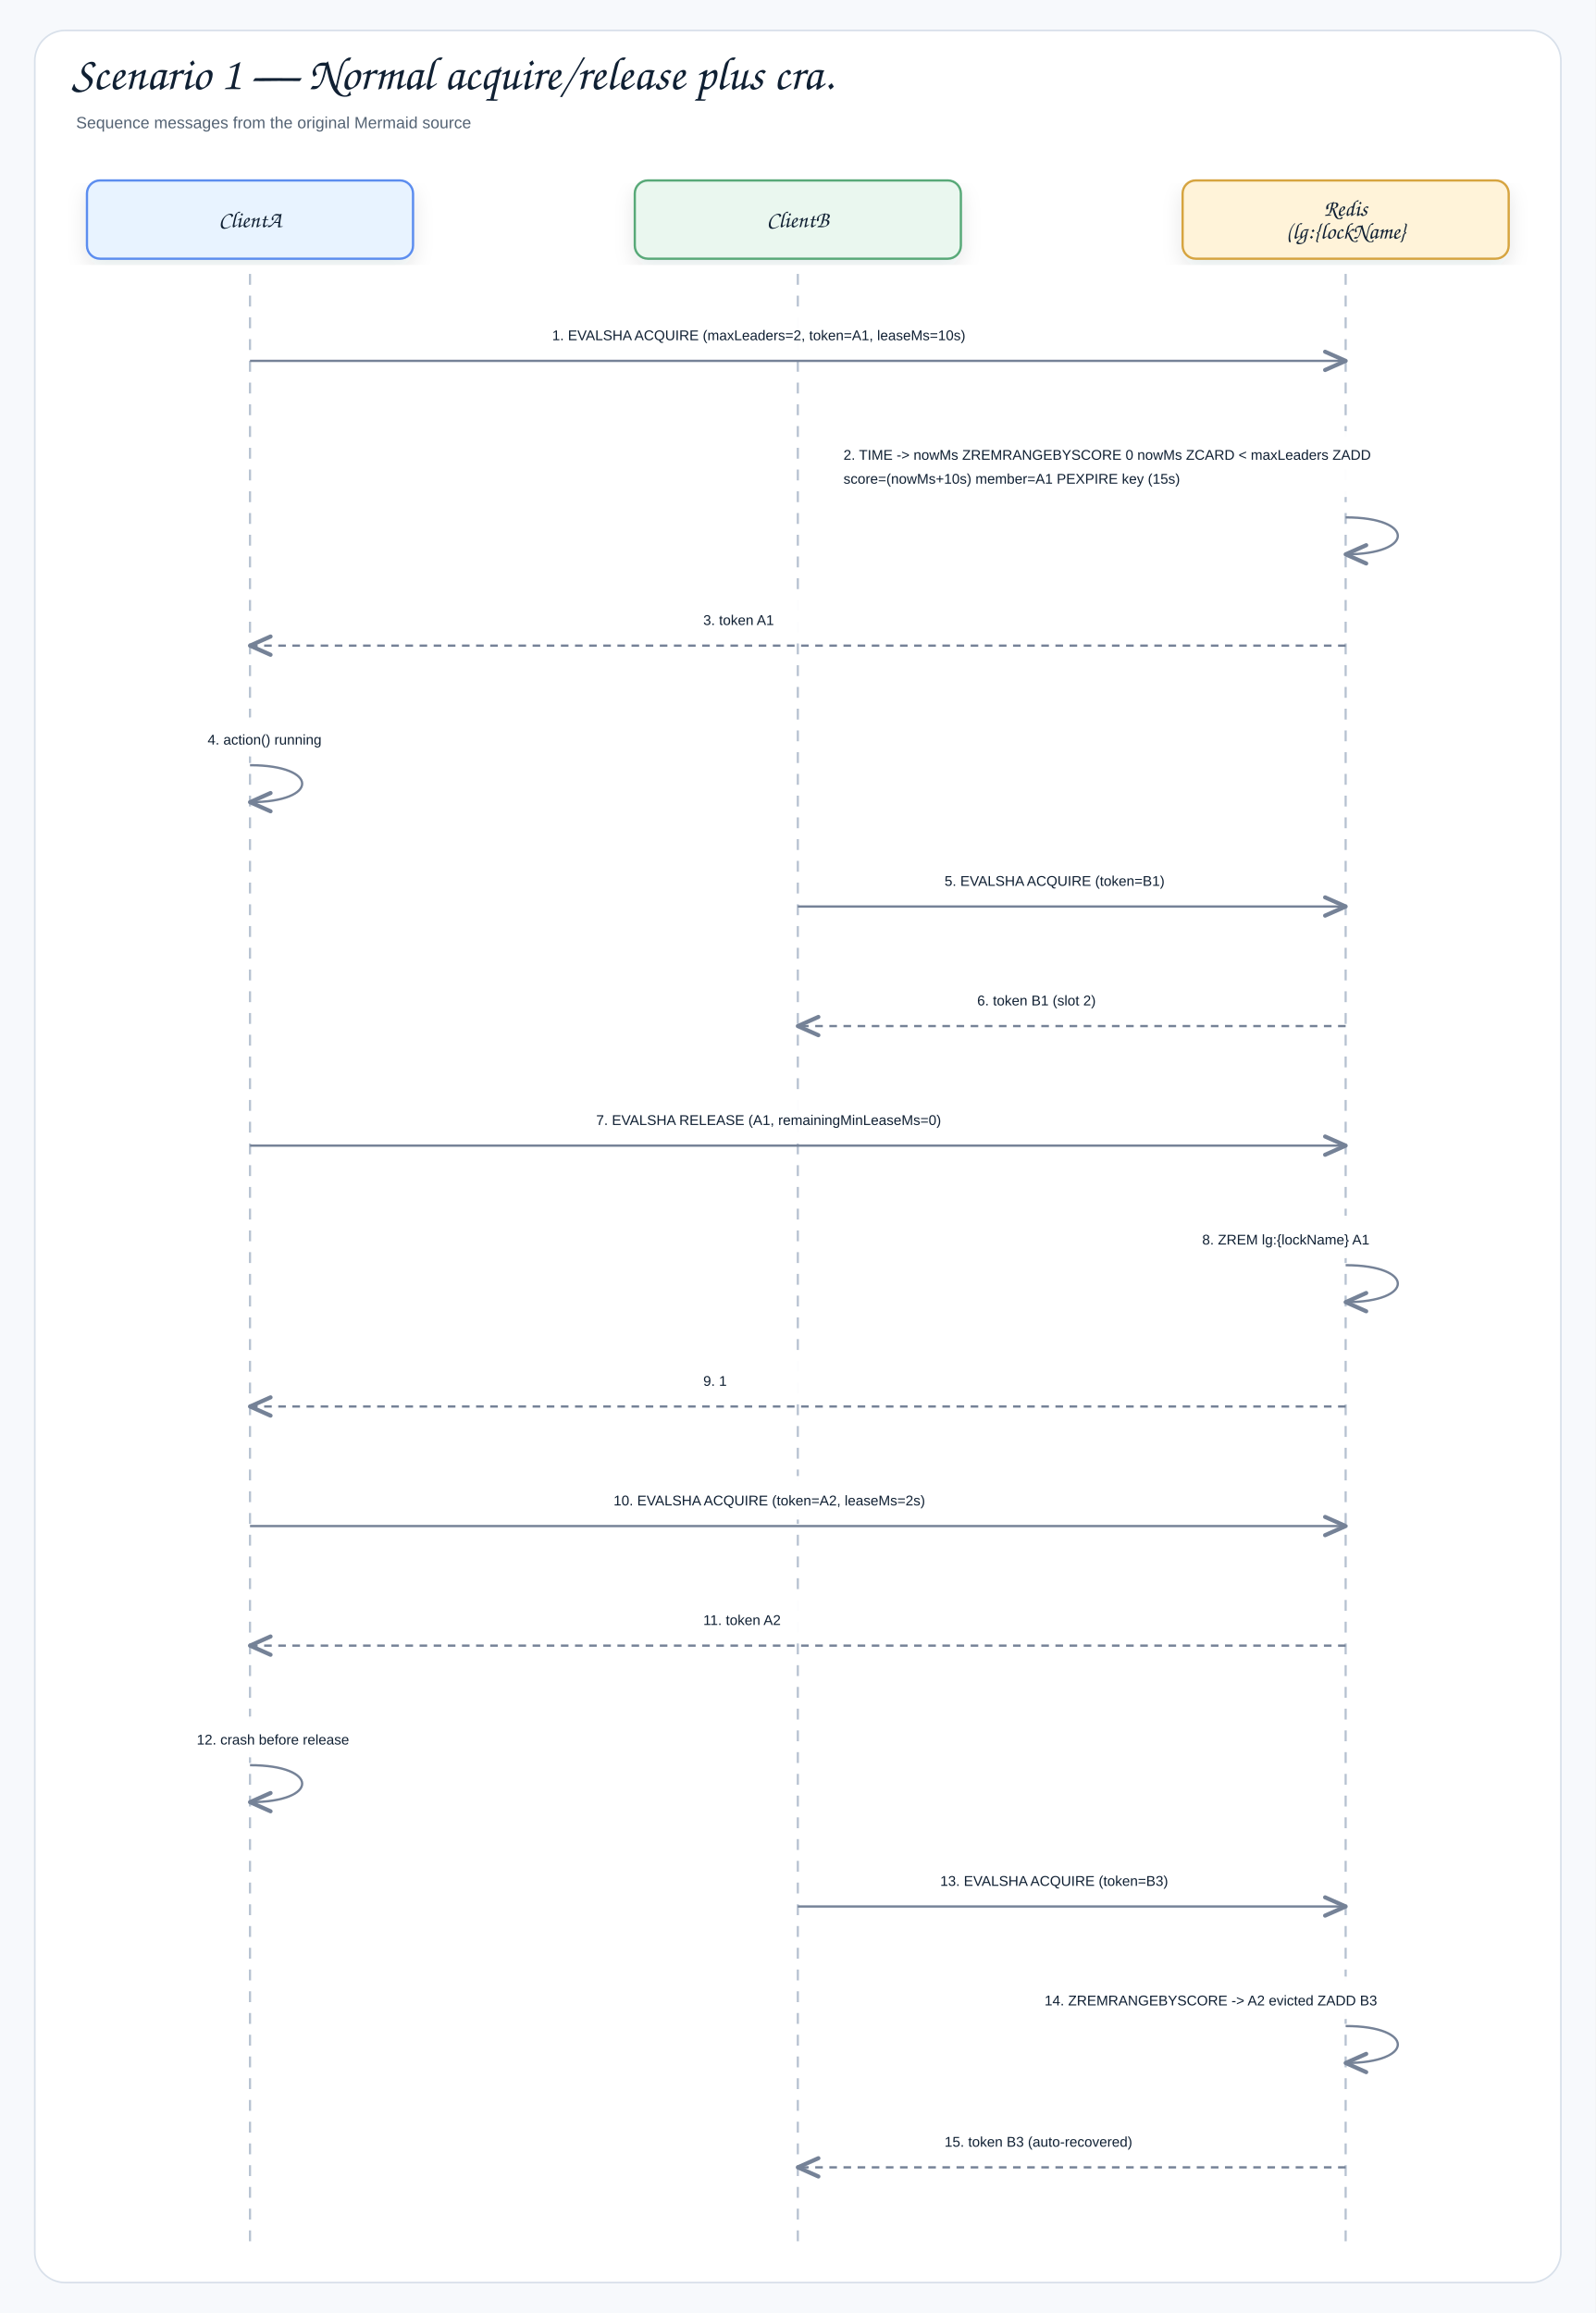
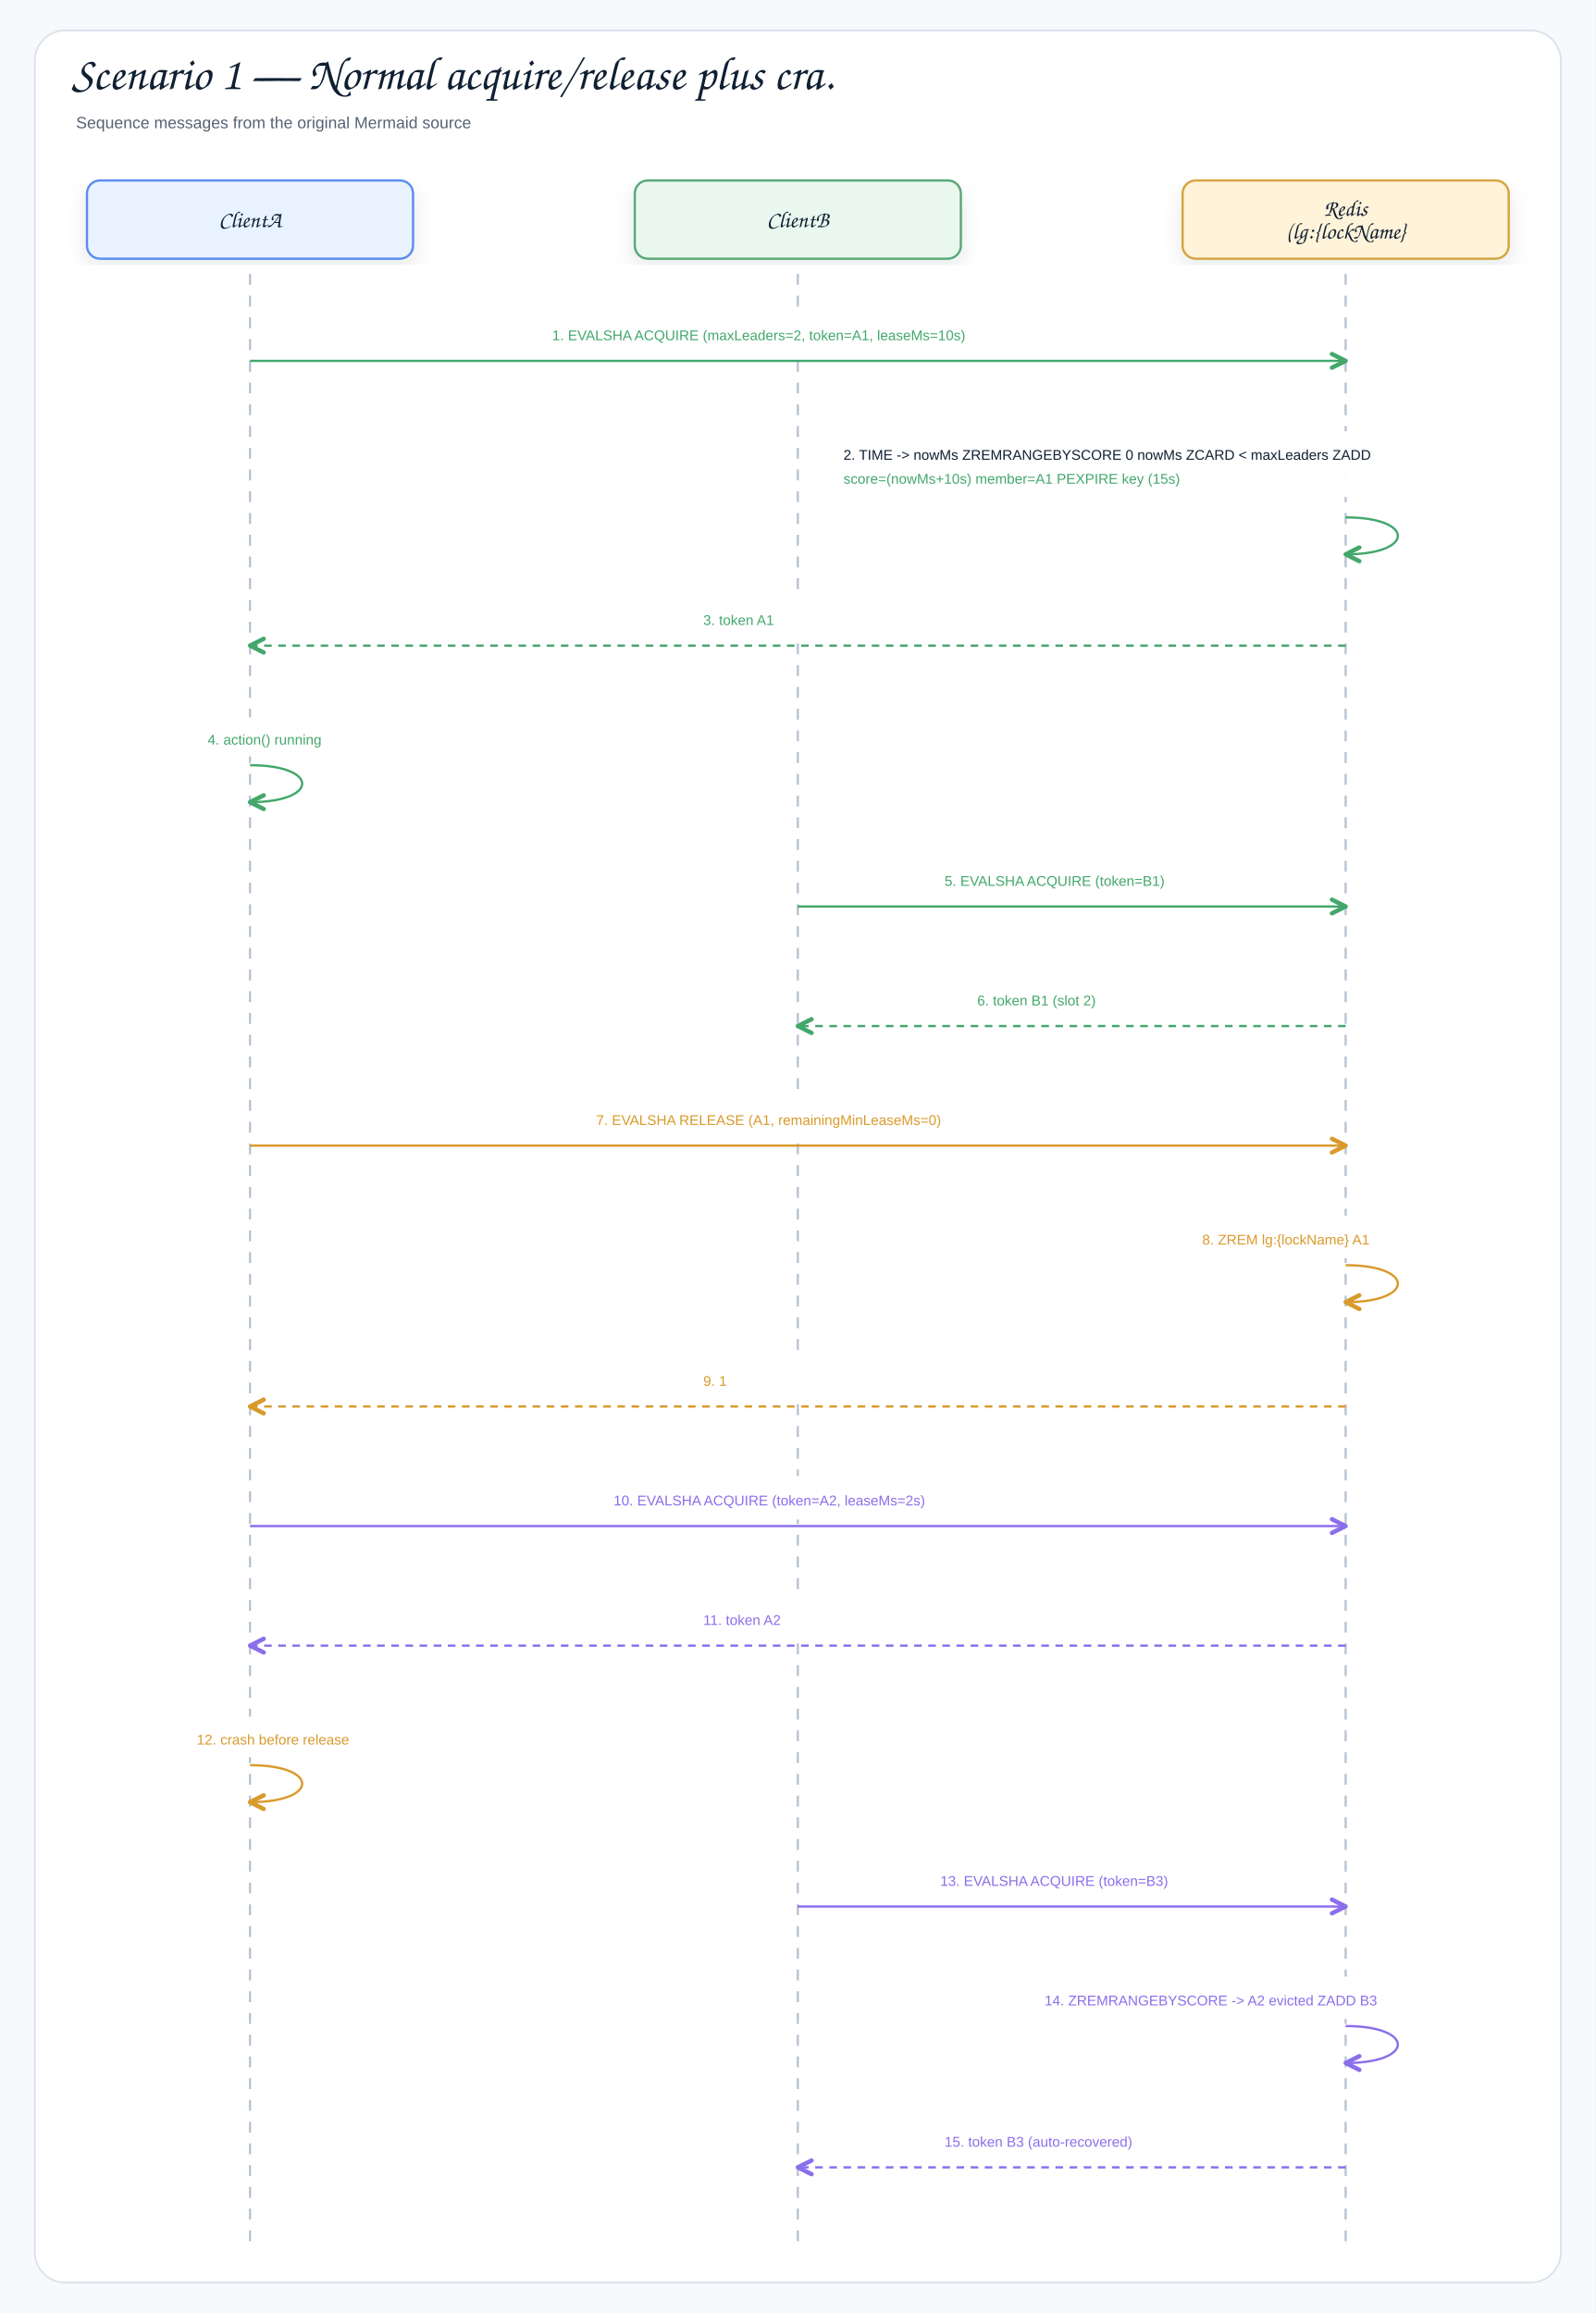
<svg xmlns="http://www.w3.org/2000/svg" width="1468" height="2128" viewBox="0 0 1468 2128" role="img" aria-label="Scenario 1 — Normal acquire/release plus crash recovery">
  <defs>
    <filter id="shadow" x="-8%" y="-8%" width="116%" height="116%">
      <feDropShadow dx="0" dy="8" stdDeviation="9" flood-color="#1f2937" flood-opacity="0.10" />
    </filter>
    <marker id="openArrow" markerWidth="12" markerHeight="10" refX="10" refY="5" orient="auto" markerUnits="strokeWidth">
      <path d="M 1 1 L 10 5 L 1 9" fill="none" stroke="#758297" stroke-width="1.8" stroke-linecap="round" stroke-linejoin="round" />
    </marker>
    <marker id="inherit" markerWidth="14" markerHeight="12" refX="12" refY="6" orient="auto" markerUnits="strokeWidth">
      <path d="M 0 1 L 12 6 L 0 11 Z" fill="#ffffff" stroke="#758297" stroke-width="1.8" />
    </marker>
    <style>
    .canvas{fill:#f7f9fc}.frame{fill:#fff;stroke:#d8e0ea;stroke-width:1.5}
    .title{font-family:"Architects Daughter","Comic Mono","Comic Sans MS","Comic Sans",cursive;font-size:43px;font-weight:400;fill:#102033}
    .subtitle{font-family:"Comic Mono","Comic Sans MS","Comic Sans","Comic Neue",Arial,sans-serif;font-size:15px;font-weight:400;fill:#536273}
    .label{font-family:"Architects Daughter","Comic Mono","Comic Sans MS","Comic Sans",cursive;font-size:25px;font-weight:400;fill:#102033}
    .smallLabel{font-family:"Architects Daughter","Comic Mono","Comic Sans MS","Comic Sans",cursive;font-size:21px;font-weight:400;fill:#102033}
    .mono{font-family:"Comic Mono","Comic Sans MS","Comic Sans","Comic Neue",Arial,sans-serif;font-size:12px;font-weight:400;fill:#102033}
    .small{font-family:"Comic Mono","Comic Sans MS","Comic Sans","Comic Neue",Arial,sans-serif;font-size:12px;font-weight:400;fill:#536273}
    .strong{font-family:"Comic Mono","Comic Sans MS","Comic Sans","Comic Neue",Arial,sans-serif;font-size:13px;font-weight:400;fill:#102033}
    .card{stroke-width:2.1;filter:url(#shadow)}.compartment{stroke-width:1.5;fill:none}
    .line{stroke:#758297;stroke-width:2.1;fill:none;marker-end:url(#openArrow)}
    .plainLine{stroke:#758297;stroke-width:2.1;fill:none}
    .dashed{stroke:#758297;stroke-width:2.1;stroke-dasharray:7 6;fill:none;marker-end:url(#openArrow)}
    .inheritLine{stroke:#758297;stroke-width:2.2;fill:none;marker-end:url(#inherit)}
    .implLine{stroke:#758297;stroke-width:2.2;stroke-dasharray:8 7;fill:none;marker-end:url(#inherit)}
  </style>
+     <marker id="semanticArrow-neutral" markerWidth="8" markerHeight="8" refX="7" refY="4" orient="auto" markerUnits="strokeWidth">
+       <path d="M 1 1 L 7 4 L 1 7" fill="none" stroke="#758297" stroke-width="1.9" stroke-linecap="round" stroke-linejoin="round" />
+     </marker>
+     <marker id="semanticArrow-leader" markerWidth="8" markerHeight="8" refX="7" refY="4" orient="auto" markerUnits="strokeWidth">
+       <path d="M 1 1 L 7 4 L 1 7" fill="none" stroke="#43A76B" stroke-width="1.9" stroke-linecap="round" stroke-linejoin="round" />
+     </marker>
+     <marker id="semanticArrow-skipped" markerWidth="8" markerHeight="8" refX="7" refY="4" orient="auto" markerUnits="strokeWidth">
+       <path d="M 1 1 L 7 4 L 1 7" fill="none" stroke="#EF5B7A" stroke-width="1.9" stroke-linecap="round" stroke-linejoin="round" />
+     </marker>
+     <marker id="semanticArrow-contention" markerWidth="8" markerHeight="8" refX="7" refY="4" orient="auto" markerUnits="strokeWidth">
+       <path d="M 1 1 L 7 4 L 1 7" fill="none" stroke="#D99A2B" stroke-width="1.9" stroke-linecap="round" stroke-linejoin="round" />
+     </marker>
+     <marker id="semanticArrow-reacquire" markerWidth="8" markerHeight="8" refX="7" refY="4" orient="auto" markerUnits="strokeWidth">
+       <path d="M 1 1 L 7 4 L 1 7" fill="none" stroke="#8B6EEB" stroke-width="1.9" stroke-linecap="round" stroke-linejoin="round" />
+     </marker>
  </defs>
  <rect class="canvas" width="1468" height="2128" />
  <rect class="frame" x="32" y="28" width="1404" height="2072" rx="28" />
  <text class="title" x="66" y="82">Scenario 1 — Normal acquire/release plus cra.</text>
  <text class="subtitle" x="70" y="118">Sequence messages from the original Mermaid source</text>
  <rect class="card" x="80" y="166" width="300" height="72" rx="12" fill="#E8F3FF" stroke="#5B8DEF" />
  <text class="smallLabel" x="230" y="209" text-anchor="middle">ClientA</text>
  <line class="lifeline" x1="230" y1="252" x2="230" y2="2068" stroke="#b7c2d1" stroke-width="2" stroke-dasharray="10 10" />
  <rect class="card" x="584" y="166" width="300" height="72" rx="12" fill="#EAF7EF" stroke="#58A978" />
  <text class="smallLabel" x="734" y="209" text-anchor="middle">ClientB</text>
  <line class="lifeline" x1="734" y1="252" x2="734" y2="2068" stroke="#b7c2d1" stroke-width="2" stroke-dasharray="10 10" />
  <rect class="card" x="1088" y="166" width="300" height="72" rx="12" fill="#FFF3D9" stroke="#D6A441" />
  <text class="smallLabel" x="1238" y="198.5" text-anchor="middle">Redis</text>
  <text class="smallLabel" x="1238" y="219.5" text-anchor="middle">(lg:{lockName}</text>
  <line class="lifeline" x1="1238" y1="252" x2="1238" y2="2068" stroke="#b7c2d1" stroke-width="2" stroke-dasharray="10 10" />
  <rect x="490" y="286" width="488" height="40" rx="102" fill="#ffffff" opacity="0.97" />
-   <text class="strong" x="508" y="313" text-anchor="start">1. EVALSHA ACQUIRE (maxLeaders=2, token=A1, leaseMs=10s)</text>
-   <path class="line" d="M230 332 L1238 332" />
+   <text class="strong" x="508" y="313" text-anchor="start" style="fill:#43A76B">1. EVALSHA ACQUIRE (maxLeaders=2, token=A1, leaseMs=10s)</text>
+   <path class="line" d="M230 332 L1238 332" data-route-tone="leader" style="stroke:#43A76B;marker-end:url(#semanticArrow-leader)" />
  <rect x="758" y="396" width="560" height="62" rx="102" fill="#ffffff" opacity="0.97" />
  <text class="strong" x="776" y="423" text-anchor="start">2. TIME -&gt; nowMs ZREMRANGEBYSCORE 0 nowMs ZCARD &lt; maxLeaders ZADD</text>
-   <text class="strong" x="776" y="445" text-anchor="start">score=(nowMs+10s) member=A1 PEXPIRE key (15s)</text>
-   <path class="line" d="M1238 476 C1302 476 1302 510 1238 510" />
+   <text class="strong" x="776" y="445" text-anchor="start" style="fill:#43A76B">score=(nowMs+10s) member=A1 PEXPIRE key (15s)</text>
+   <path class="line" d="M1238 476 C1302 476 1302 510 1238 510" data-route-tone="leader" style="stroke:#43A76B;marker-end:url(#semanticArrow-leader)" />
  <rect x="629" y="548" width="210" height="40" rx="102" fill="#ffffff" opacity="0.97" />
-   <text class="strong" x="647" y="575" text-anchor="start">3. token A1</text>
-   <path class="dashed" d="M1238 594 L230 594" />
+   <text class="strong" x="647" y="575" text-anchor="start" style="fill:#43A76B">3. token A1</text>
+   <path class="dashed" d="M1238 594 L230 594" data-route-tone="leader" style="stroke:#43A76B;marker-end:url(#semanticArrow-leader)" />
  <rect x="173" y="658" width="210" height="40" rx="102" fill="#ffffff" opacity="0.97" />
-   <text class="strong" x="191" y="685" text-anchor="start">4. action() running</text>
-   <path class="line" d="M230 704 C294 704 294 738 230 738" />
+   <text class="strong" x="191" y="685" text-anchor="start" style="fill:#43A76B">4. action() running</text>
+   <path class="line" d="M230 704 C294 704 294 738 230 738" data-route-tone="leader" style="stroke:#43A76B;marker-end:url(#semanticArrow-leader)" />
  <rect x="851" y="788" width="270" height="40" rx="102" fill="#ffffff" opacity="0.97" />
-   <text class="strong" x="869" y="815" text-anchor="start">5. EVALSHA ACQUIRE (token=B1)</text>
-   <path class="line" d="M734 834 L1238 834" />
+   <text class="strong" x="869" y="815" text-anchor="start" style="fill:#43A76B">5. EVALSHA ACQUIRE (token=B1)</text>
+   <path class="line" d="M734 834 L1238 834" data-route-tone="leader" style="stroke:#43A76B;marker-end:url(#semanticArrow-leader)" />
  <rect x="881" y="898" width="210" height="40" rx="102" fill="#ffffff" opacity="0.97" />
-   <text class="strong" x="899" y="925" text-anchor="start">6. token B1 (slot 2)</text>
-   <path class="dashed" d="M1238 944 L734 944" />
+   <text class="strong" x="899" y="925" text-anchor="start" style="fill:#43A76B">6. token B1 (slot 2)</text>
+   <path class="dashed" d="M1238 944 L734 944" data-route-tone="leader" style="stroke:#43A76B;marker-end:url(#semanticArrow-leader)" />
  <rect x="530.5" y="1008" width="407" height="40" rx="102" fill="#ffffff" opacity="0.97" />
-   <text class="strong" x="548.5" y="1035" text-anchor="start">7. EVALSHA RELEASE (A1, remainingMinLeaseMs=0)</text>
-   <path class="line" d="M230 1054 L1238 1054" />
+   <text class="strong" x="548.5" y="1035" text-anchor="start" style="fill:#D99A2B">7. EVALSHA RELEASE (A1, remainingMinLeaseMs=0)</text>
+   <path class="line" d="M230 1054 L1238 1054" data-route-tone="contention" style="stroke:#D99A2B;marker-end:url(#semanticArrow-contention)" />
  <rect x="1088" y="1118" width="230" height="40" rx="102" fill="#ffffff" opacity="0.97" />
-   <text class="strong" x="1106" y="1145" text-anchor="start">8. ZREM lg:{lockName} A1</text>
-   <path class="line" d="M1238 1164 C1302 1164 1302 1198 1238 1198" />
+   <text class="strong" x="1106" y="1145" text-anchor="start" style="fill:#D99A2B">8. ZREM lg:{lockName} A1</text>
+   <path class="line" d="M1238 1164 C1302 1164 1302 1198 1238 1198" data-route-tone="contention" style="stroke:#D99A2B;marker-end:url(#semanticArrow-contention)" />
  <rect x="629" y="1248" width="210" height="40" rx="102" fill="#ffffff" opacity="0.97" />
-   <text class="strong" x="647" y="1275" text-anchor="start">9. 1</text>
-   <path class="dashed" d="M1238 1294 L230 1294" />
+   <text class="strong" x="647" y="1275" text-anchor="start" style="fill:#D99A2B">9. 1</text>
+   <path class="dashed" d="M1238 1294 L230 1294" data-route-tone="contention" style="stroke:#D99A2B;marker-end:url(#semanticArrow-contention)" />
  <rect x="546.5" y="1358" width="375" height="40" rx="102" fill="#ffffff" opacity="0.97" />
-   <text class="strong" x="564.5" y="1385" text-anchor="start">10. EVALSHA ACQUIRE (token=A2, leaseMs=2s)</text>
-   <path class="line" d="M230 1404 L1238 1404" />
+   <text class="strong" x="564.5" y="1385" text-anchor="start" style="fill:#8B6EEB">10. EVALSHA ACQUIRE (token=A2, leaseMs=2s)</text>
+   <path class="line" d="M230 1404 L1238 1404" data-route-tone="reacquire" style="stroke:#8B6EEB;marker-end:url(#semanticArrow-reacquire)" />
  <rect x="629" y="1468" width="210" height="40" rx="102" fill="#ffffff" opacity="0.97" />
-   <text class="strong" x="647" y="1495" text-anchor="start">11. token A2</text>
-   <path class="dashed" d="M1238 1514 L230 1514" />
+   <text class="strong" x="647" y="1495" text-anchor="start" style="fill:#8B6EEB">11. token A2</text>
+   <path class="dashed" d="M1238 1514 L230 1514" data-route-tone="reacquire" style="stroke:#8B6EEB;marker-end:url(#semanticArrow-reacquire)" />
  <rect x="163" y="1578" width="230" height="40" rx="102" fill="#ffffff" opacity="0.97" />
-   <text class="strong" x="181" y="1605" text-anchor="start">12. crash before release</text>
-   <path class="line" d="M230 1624 C294 1624 294 1658 230 1658" />
+   <text class="strong" x="181" y="1605" text-anchor="start" style="fill:#D99A2B">12. crash before release</text>
+   <path class="line" d="M230 1624 C294 1624 294 1658 230 1658" data-route-tone="contention" style="stroke:#D99A2B;marker-end:url(#semanticArrow-contention)" />
  <rect x="847" y="1708" width="278" height="40" rx="102" fill="#ffffff" opacity="0.97" />
-   <text class="strong" x="865" y="1735" text-anchor="start">13. EVALSHA ACQUIRE (token=B3)</text>
-   <path class="line" d="M734 1754 L1238 1754" />
+   <text class="strong" x="865" y="1735" text-anchor="start" style="fill:#8B6EEB">13. EVALSHA ACQUIRE (token=B3)</text>
+   <path class="line" d="M734 1754 L1238 1754" data-route-tone="reacquire" style="stroke:#8B6EEB;marker-end:url(#semanticArrow-reacquire)" />
  <rect x="943" y="1818" width="375" height="40" rx="102" fill="#ffffff" opacity="0.97" />
-   <text class="strong" x="961" y="1845" text-anchor="start">14. ZREMRANGEBYSCORE -&gt; A2 evicted ZADD B3</text>
-   <path class="line" d="M1238 1864 C1302 1864 1302 1898 1238 1898" />
+   <text class="strong" x="961" y="1845" text-anchor="start" style="fill:#8B6EEB">14. ZREMRANGEBYSCORE -&gt; A2 evicted ZADD B3</text>
+   <path class="line" d="M1238 1864 C1302 1864 1302 1898 1238 1898" data-route-tone="reacquire" style="stroke:#8B6EEB;marker-end:url(#semanticArrow-reacquire)" />
  <rect x="851" y="1948" width="270" height="40" rx="102" fill="#ffffff" opacity="0.97" />
-   <text class="strong" x="869" y="1975" text-anchor="start">15. token B3 (auto-recovered)</text>
-   <path class="dashed" d="M1238 1994 L734 1994" />
+   <text class="strong" x="869" y="1975" text-anchor="start" style="fill:#8B6EEB">15. token B3 (auto-recovered)</text>
+   <path class="dashed" d="M1238 1994 L734 1994" data-route-tone="reacquire" style="stroke:#8B6EEB;marker-end:url(#semanticArrow-reacquire)" />
</svg>
